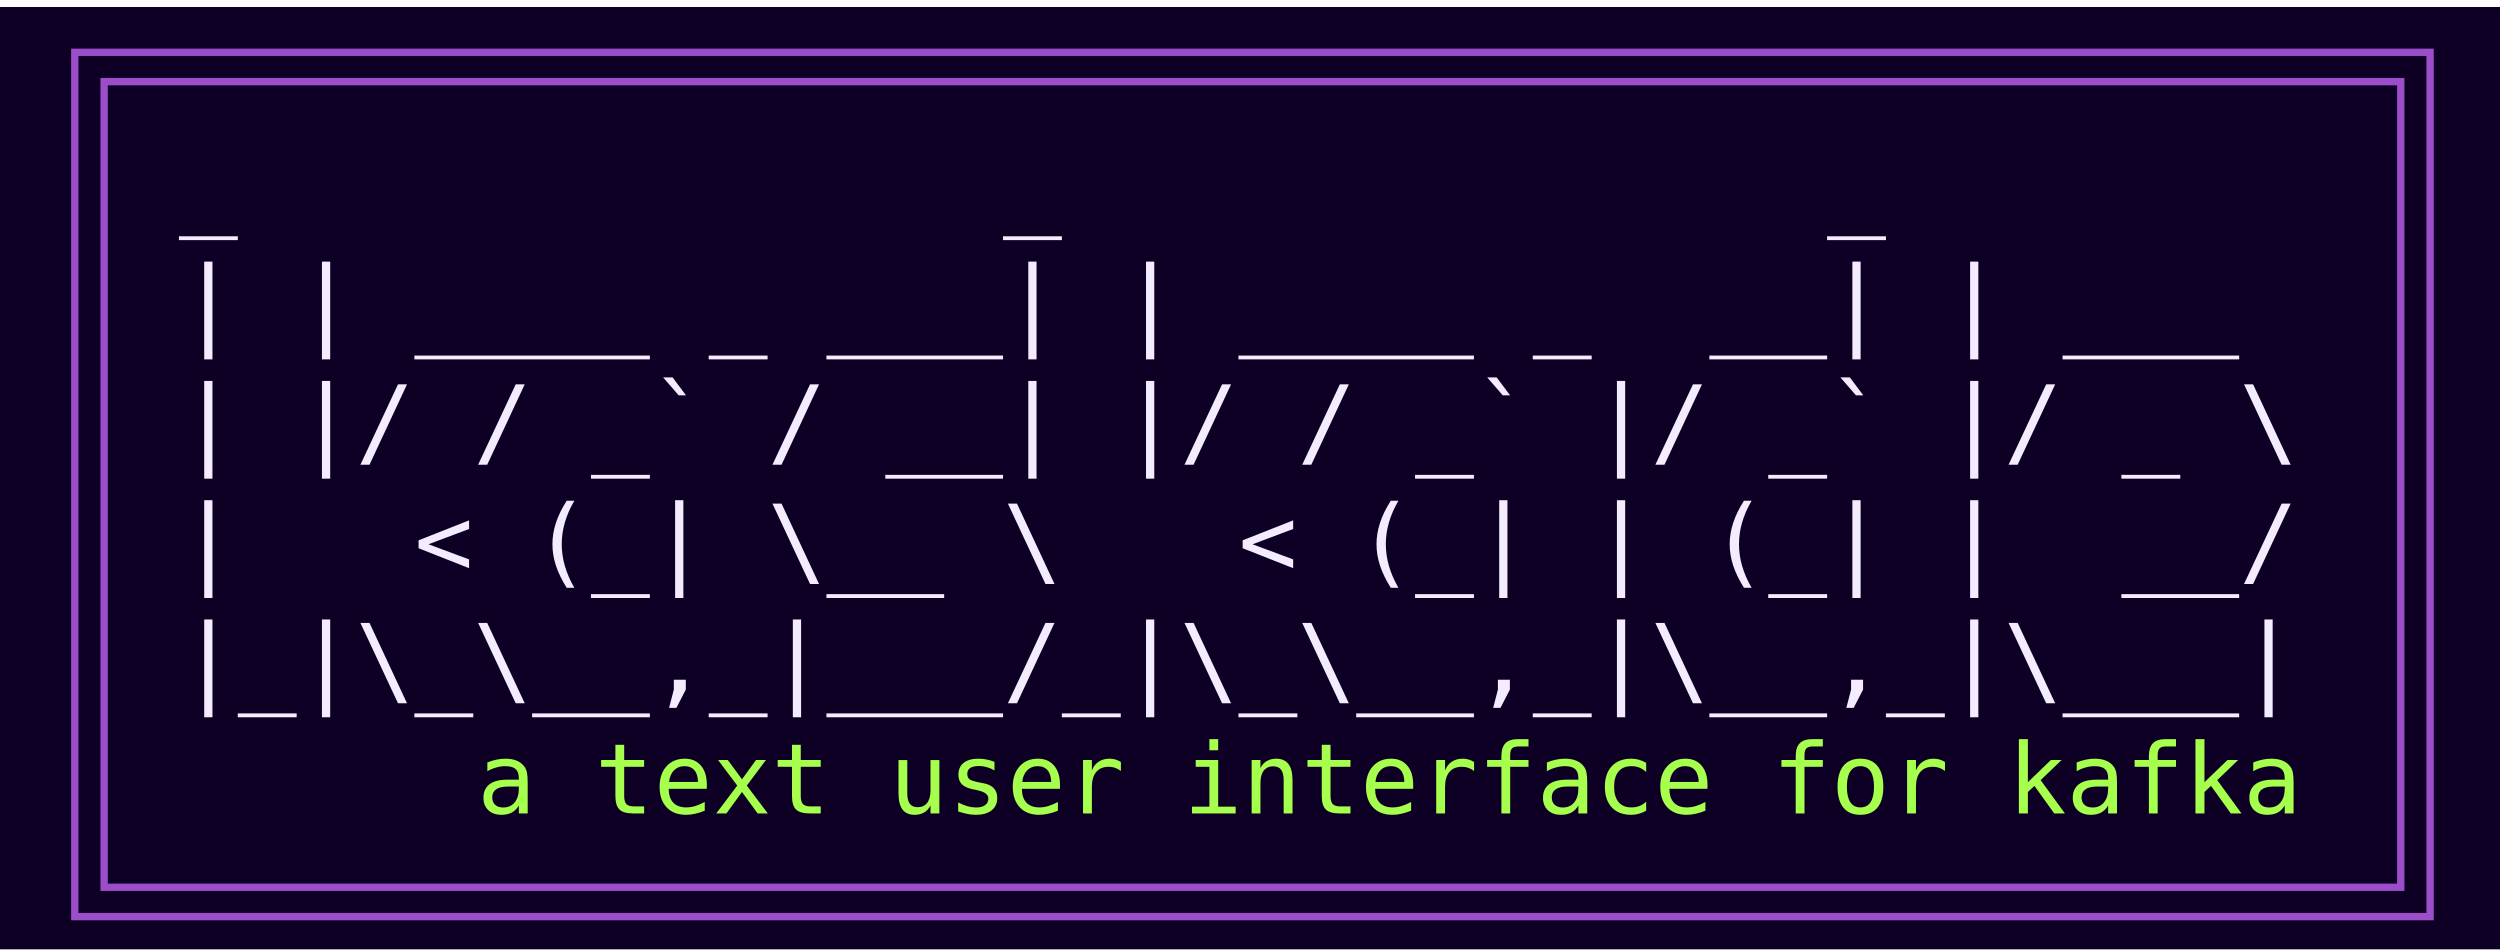
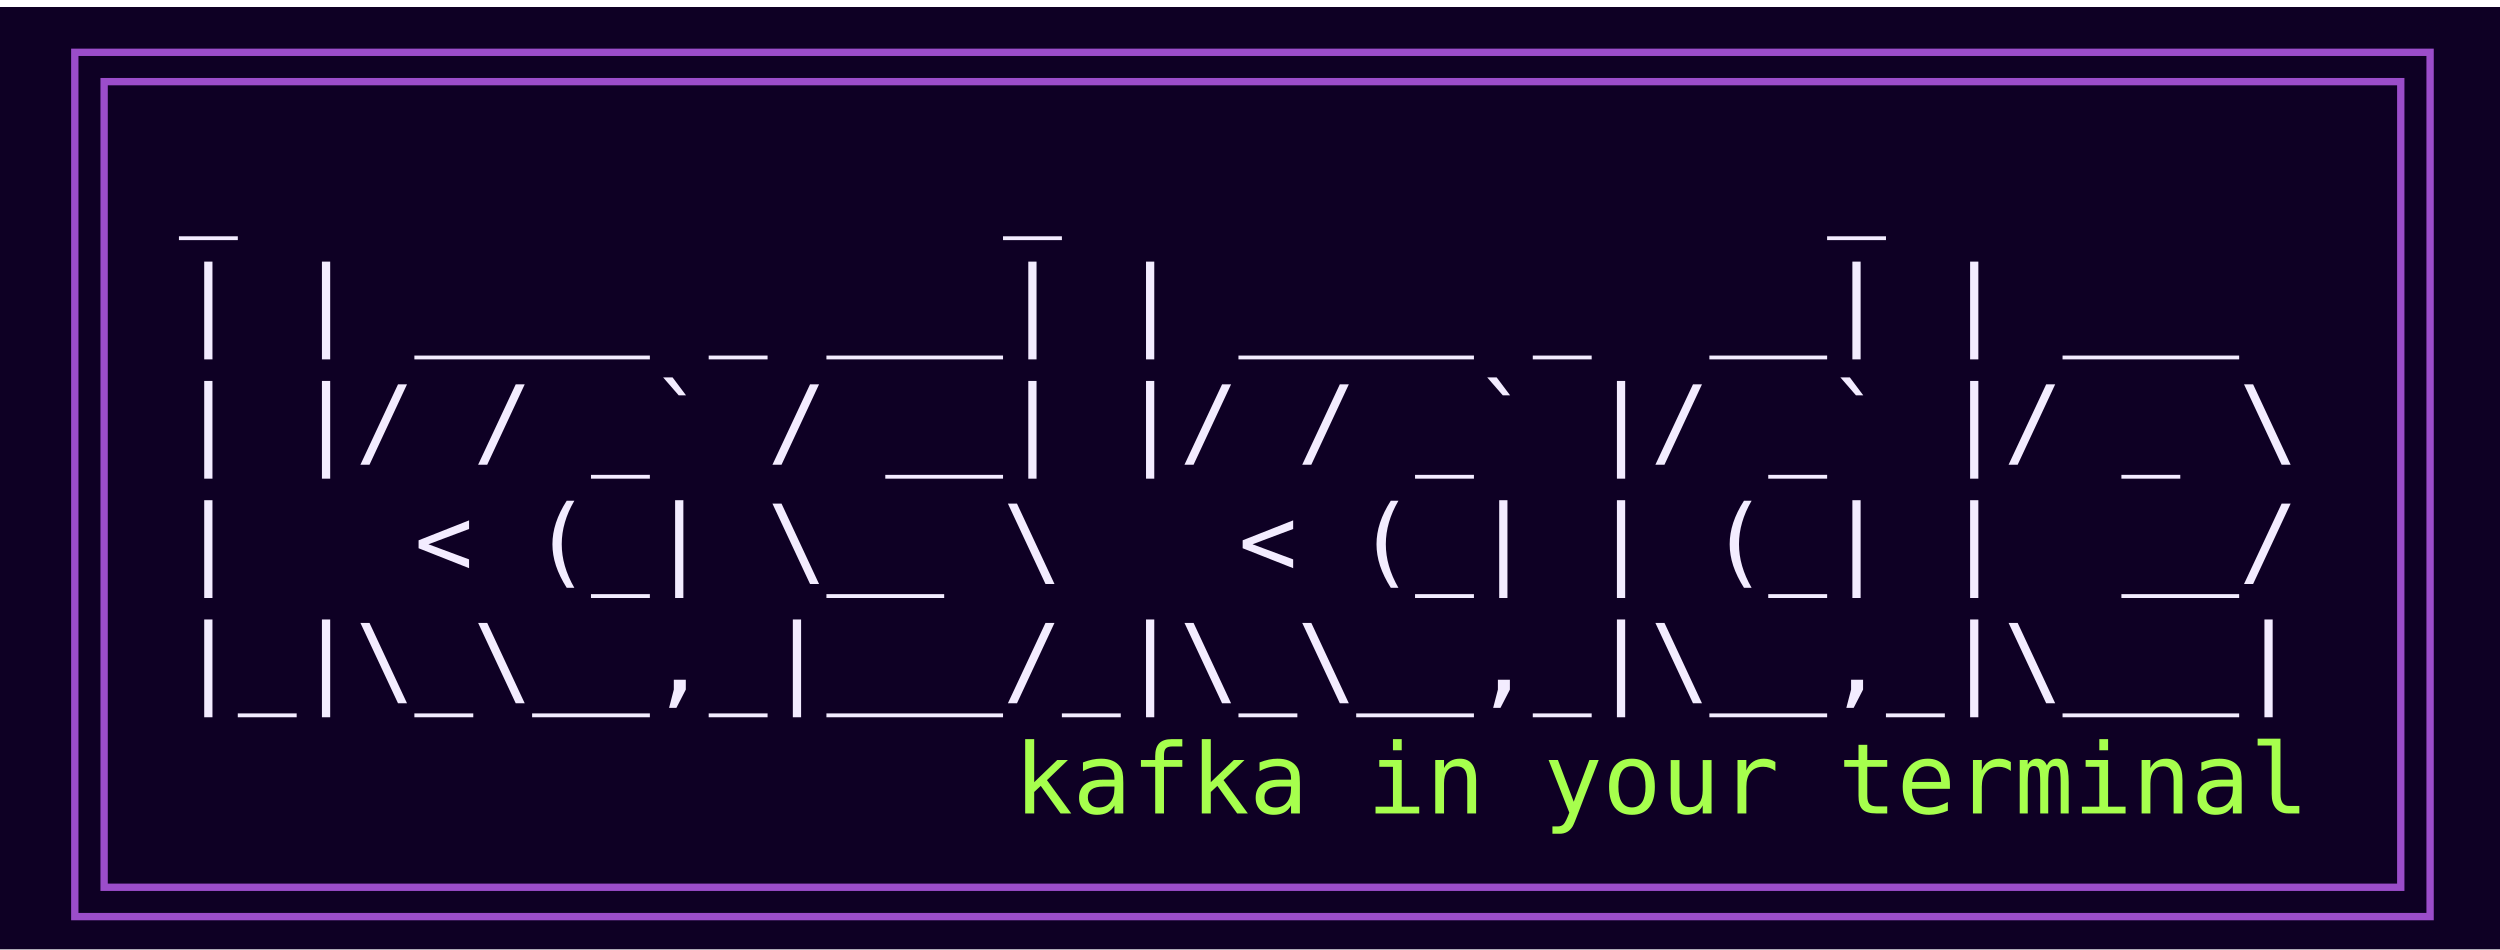
<svg xmlns="http://www.w3.org/2000/svg" width="511.4" height="194.2" class="rich-terminal" viewBox="0 0 511.4 194.2">
  <style>

    @font-face {
        font-family: "Fira Code";
        src: local("FiraCode-Regular"),
                url("https://cdnjs.cloudflare.com/ajax/libs/firacode/6.2.0/woff2/FiraCode-Regular.woff2") format("woff2"),
                url("https://cdnjs.cloudflare.com/ajax/libs/firacode/6.2.0/woff/FiraCode-Regular.woff") format("woff");
        font-style: normal;
        font-weight: 400;
    }
    @font-face {
        font-family: "Fira Code";
        src: local("FiraCode-Bold"),
                url("https://cdnjs.cloudflare.com/ajax/libs/firacode/6.2.0/woff2/FiraCode-Bold.woff2") format("woff2"),
                url("https://cdnjs.cloudflare.com/ajax/libs/firacode/6.2.0/woff/FiraCode-Bold.woff") format("woff");
        font-style: bold;
        font-weight: 700;
    }

-     .terminal-1355979006-matrix {
+     .terminal-940873475-matrix {
        font-family: Fira Code, monospace;
        font-size: 20px;
        line-height: 24.4px;
        font-variant-east-asian: full-width;
    }

-     .terminal-1355979006-title {
+     .terminal-940873475-title {
        font-size: 18px;
        font-weight: bold;
        font-family: arial;
    }

-     .terminal-1355979006-r1 { fill: #c5c8c6 }
- .terminal-1355979006-r2 { fill: #9b4dca }
- .terminal-1355979006-r3 { fill: #f3ecff }
- .terminal-1355979006-r4 { fill: #a6ff4d }
+     .terminal-940873475-r1 { fill: #c5c8c6 }
+ .terminal-940873475-r2 { fill: #9b4dca }
+ .terminal-940873475-r3 { fill: #f3ecff }
+ .terminal-940873475-r4 { fill: #a6ff4d }
    </style>
  <defs>
-     <clipPath id="terminal-1355979006-clip-terminal">
+     <clipPath id="terminal-940873475-clip-terminal">
      <rect x="0" y="0" width="511.4" height="194.2" />
    </clipPath>
-     <clipPath id="terminal-1355979006-line-0">
+     <clipPath id="terminal-940873475-line-0">
      <rect x="0" y="1.5" width="512.4" height="24.65" />
    </clipPath>
-     <clipPath id="terminal-1355979006-line-1">
+     <clipPath id="terminal-940873475-line-1">
      <rect x="0" y="25.9" width="512.4" height="24.65" />
    </clipPath>
-     <clipPath id="terminal-1355979006-line-2">
+     <clipPath id="terminal-940873475-line-2">
      <rect x="0" y="50.3" width="512.4" height="24.65" />
    </clipPath>
-     <clipPath id="terminal-1355979006-line-3">
+     <clipPath id="terminal-940873475-line-3">
      <rect x="0" y="74.7" width="512.4" height="24.65" />
    </clipPath>
-     <clipPath id="terminal-1355979006-line-4">
+     <clipPath id="terminal-940873475-line-4">
      <rect x="0" y="99.1" width="512.4" height="24.65" />
    </clipPath>
-     <clipPath id="terminal-1355979006-line-5">
+     <clipPath id="terminal-940873475-line-5">
      <rect x="0" y="123.5" width="512.4" height="24.65" />
    </clipPath>
-     <clipPath id="terminal-1355979006-line-6">
+     <clipPath id="terminal-940873475-line-6">
      <rect x="0" y="147.9" width="512.4" height="24.65" />
    </clipPath>
  </defs>
-   <g clip-path="url(#terminal-1355979006-clip-terminal)">
+   <g clip-path="url(#terminal-940873475-clip-terminal)">
    <rect fill="#0e0024" x="0" y="1.5" width="12.2" height="24.65" shape-rendering="crispEdges" />
    <rect fill="#0e0024" x="12.2" y="1.5" width="488" height="24.65" shape-rendering="crispEdges" />
    <rect fill="#0e0024" x="500.2" y="1.5" width="12.2" height="24.65" shape-rendering="crispEdges" />
    <rect fill="#0e0024" x="0" y="25.9" width="12.2" height="24.65" shape-rendering="crispEdges" />
    <rect fill="#0e0024" x="12.2" y="25.9" width="12.2" height="24.65" shape-rendering="crispEdges" />
    <rect fill="#0e0024" x="24.4" y="25.9" width="12.2" height="24.65" shape-rendering="crispEdges" />
    <rect fill="#0e0024" x="36.6" y="25.9" width="366" height="24.65" shape-rendering="crispEdges" />
    <rect fill="#0e0024" x="402.6" y="25.9" width="85.4" height="24.65" shape-rendering="crispEdges" />
    <rect fill="#0e0024" x="488" y="25.9" width="12.2" height="24.65" shape-rendering="crispEdges" />
    <rect fill="#0e0024" x="500.2" y="25.9" width="12.2" height="24.65" shape-rendering="crispEdges" />
    <rect fill="#0e0024" x="0" y="50.3" width="12.2" height="24.65" shape-rendering="crispEdges" />
    <rect fill="#0e0024" x="12.2" y="50.3" width="12.2" height="24.65" shape-rendering="crispEdges" />
    <rect fill="#0e0024" x="24.4" y="50.3" width="12.2" height="24.65" shape-rendering="crispEdges" />
    <rect fill="#0e0024" x="36.6" y="50.3" width="427" height="24.65" shape-rendering="crispEdges" />
    <rect fill="#0e0024" x="463.6" y="50.3" width="24.4" height="24.65" shape-rendering="crispEdges" />
    <rect fill="#0e0024" x="488" y="50.3" width="12.2" height="24.65" shape-rendering="crispEdges" />
    <rect fill="#0e0024" x="500.2" y="50.3" width="12.2" height="24.65" shape-rendering="crispEdges" />
    <rect fill="#0e0024" x="0" y="74.7" width="12.2" height="24.65" shape-rendering="crispEdges" />
    <rect fill="#0e0024" x="12.2" y="74.7" width="12.2" height="24.65" shape-rendering="crispEdges" />
    <rect fill="#0e0024" x="24.4" y="74.7" width="12.2" height="24.65" shape-rendering="crispEdges" />
    <rect fill="#0e0024" x="36.6" y="74.7" width="439.2" height="24.65" shape-rendering="crispEdges" />
    <rect fill="#0e0024" x="475.8" y="74.7" width="12.2" height="24.65" shape-rendering="crispEdges" />
    <rect fill="#0e0024" x="488" y="74.7" width="12.2" height="24.65" shape-rendering="crispEdges" />
    <rect fill="#0e0024" x="500.2" y="74.7" width="12.2" height="24.65" shape-rendering="crispEdges" />
    <rect fill="#0e0024" x="0" y="99.1" width="12.2" height="24.65" shape-rendering="crispEdges" />
    <rect fill="#0e0024" x="12.2" y="99.1" width="12.2" height="24.65" shape-rendering="crispEdges" />
    <rect fill="#0e0024" x="24.4" y="99.1" width="12.2" height="24.65" shape-rendering="crispEdges" />
    <rect fill="#0e0024" x="36.6" y="99.1" width="439.2" height="24.65" shape-rendering="crispEdges" />
    <rect fill="#0e0024" x="475.8" y="99.1" width="12.2" height="24.65" shape-rendering="crispEdges" />
    <rect fill="#0e0024" x="488" y="99.1" width="12.2" height="24.65" shape-rendering="crispEdges" />
    <rect fill="#0e0024" x="500.2" y="99.1" width="12.2" height="24.65" shape-rendering="crispEdges" />
    <rect fill="#0e0024" x="0" y="123.5" width="12.2" height="24.65" shape-rendering="crispEdges" />
    <rect fill="#0e0024" x="12.2" y="123.5" width="12.2" height="24.65" shape-rendering="crispEdges" />
    <rect fill="#0e0024" x="24.4" y="123.5" width="12.2" height="24.65" shape-rendering="crispEdges" />
    <rect fill="#0e0024" x="36.6" y="123.5" width="439.2" height="24.65" shape-rendering="crispEdges" />
    <rect fill="#0e0024" x="475.8" y="123.5" width="12.2" height="24.65" shape-rendering="crispEdges" />
    <rect fill="#0e0024" x="488" y="123.5" width="12.2" height="24.65" shape-rendering="crispEdges" />
    <rect fill="#0e0024" x="500.2" y="123.5" width="12.2" height="24.65" shape-rendering="crispEdges" />
    <rect fill="#0e0024" x="0" y="147.9" width="12.2" height="24.65" shape-rendering="crispEdges" />
    <rect fill="#0e0024" x="12.2" y="147.9" width="12.2" height="24.65" shape-rendering="crispEdges" />
    <rect fill="#0e0024" x="24.4" y="147.9" width="12.2" height="24.65" shape-rendering="crispEdges" />
-     <rect fill="#0e0024" x="36.6" y="147.9" width="61" height="24.65" shape-rendering="crispEdges" />
-     <rect fill="#0e0024" x="97.6" y="147.9" width="378.2" height="24.65" shape-rendering="crispEdges" />
+     <rect fill="#0e0024" x="36.6" y="147.9" width="170.8" height="24.65" shape-rendering="crispEdges" />
+     <rect fill="#0e0024" x="207.4" y="147.9" width="268.4" height="24.65" shape-rendering="crispEdges" />
    <rect fill="#0e0024" x="475.8" y="147.9" width="12.2" height="24.65" shape-rendering="crispEdges" />
    <rect fill="#0e0024" x="488" y="147.9" width="12.2" height="24.65" shape-rendering="crispEdges" />
    <rect fill="#0e0024" x="500.2" y="147.9" width="12.2" height="24.65" shape-rendering="crispEdges" />
    <rect fill="#0e0024" x="0" y="172.3" width="12.2" height="24.65" shape-rendering="crispEdges" />
    <rect fill="#0e0024" x="12.2" y="172.3" width="488" height="24.65" shape-rendering="crispEdges" />
    <rect fill="#0e0024" x="500.2" y="172.3" width="12.2" height="24.65" shape-rendering="crispEdges" />
-     <g class="terminal-1355979006-matrix">
+     <g class="terminal-940873475-matrix">
      <path fill="none" stroke="#9b4dca" stroke-width="1.5" stroke-linecap="square" d="M24.4 10.7H15.3V25.9M24.4 16.7H21.3V25.9M24.4 10.7H36.6M24.4 16.7H36.6M36.6 10.7H48.8M36.6 16.7H48.8M48.8 10.7H61M48.8 16.7H61M61 10.7H73.2M61 16.7H73.2M73.2 10.7H85.4M73.2 16.7H85.4M85.4 10.7H97.6M85.4 16.7H97.6M97.6 10.7H109.8M97.6 16.7H109.8M109.8 10.7H122M109.8 16.7H122M122 10.7H134.2M122 16.7H134.2M134.2 10.7H146.4M134.2 16.7H146.4M146.4 10.7H158.6M146.4 16.7H158.6M158.6 10.7H170.8M158.6 16.7H170.8M170.8 10.7H183M170.8 16.7H183M183 10.7H195.2M183 16.7H195.2M195.2 10.7H207.4M195.2 16.7H207.4M207.4 10.7H219.6M207.4 16.7H219.6M219.6 10.7H231.8M219.6 16.7H231.8M231.8 10.7H244M231.8 16.7H244M244 10.7H256.2M244 16.7H256.2M256.2 10.7H268.4M256.2 16.7H268.4M268.4 10.7H280.6M268.4 16.7H280.6M280.6 10.7H292.8M280.6 16.7H292.8M292.8 10.7H305M292.8 16.7H305M305 10.7H317.2M305 16.7H317.2M317.2 10.7H329.4M317.2 16.7H329.4M329.4 10.7H341.6M329.4 16.7H341.6M341.6 10.7H353.8M341.6 16.7H353.8M353.8 10.7H366M353.8 16.7H366M366 10.7H378.2M366 16.7H378.2M378.2 10.7H390.4M378.2 16.7H390.4M390.4 10.7H402.6M390.4 16.7H402.6M402.6 10.7H414.8M402.6 16.7H414.8M414.8 10.7H427M414.8 16.7H427M427 10.7H439.2M427 16.7H439.2M439.2 10.7H451.4M439.2 16.7H451.4M451.4 10.7H463.6M451.4 16.7H463.6M463.6 10.7H475.8M463.6 16.7H475.8M475.8 10.7H488M475.8 16.7H488M488 10.7H497.1V25.9M488 16.7H491.1V25.9M15.3 25.9V50.3M21.3 25.9V50.3M491.1 25.9V50.3M497.1 25.9V50.3M15.3 50.3V74.7M21.3 50.3V74.7M491.1 50.3V74.7M497.1 50.3V74.7M15.3 74.7V99.1M21.3 74.7V99.1M491.1 74.7V99.1M497.1 74.7V99.1M15.3 99.1V123.5M21.3 99.1V123.5M491.1 99.1V123.5M497.1 99.1V123.5M15.3 123.5V147.9M21.3 123.5V147.9M491.1 123.5V147.9M497.1 123.5V147.9M15.3 147.9V172.3M21.3 147.9V172.3M491.1 147.9V172.3M497.1 147.9V172.3M24.4 187.5H15.3V172.3M24.4 181.5H21.3V172.3M24.4 181.5H36.6M24.4 187.5H36.6M36.6 181.5H48.8M36.6 187.5H48.8M48.8 181.5H61M48.8 187.5H61M61 181.5H73.2M61 187.5H73.2M73.2 181.5H85.4M73.2 187.5H85.4M85.4 181.5H97.6M85.4 187.5H97.6M97.6 181.5H109.8M97.6 187.5H109.8M109.8 181.5H122M109.8 187.5H122M122 181.5H134.2M122 187.5H134.2M134.2 181.5H146.4M134.2 187.5H146.4M146.4 181.5H158.6M146.4 187.5H158.6M158.6 181.5H170.8M158.6 187.5H170.8M170.8 181.5H183M170.8 187.5H183M183 181.5H195.2M183 187.5H195.2M195.2 181.5H207.4M195.2 187.5H207.4M207.4 181.5H219.6M207.4 187.5H219.6M219.6 181.5H231.8M219.6 187.5H231.8M231.8 181.5H244M231.8 187.5H244M244 181.5H256.2M244 187.5H256.2M256.2 181.5H268.4M256.2 187.5H268.4M268.4 181.5H280.6M268.4 187.5H280.6M280.6 181.5H292.8M280.6 187.5H292.8M292.8 181.5H305M292.8 187.5H305M305 181.5H317.2M305 187.5H317.2M317.2 181.5H329.4M317.2 187.5H329.4M329.4 181.5H341.6M329.4 187.5H341.6M341.6 181.5H353.8M341.6 187.5H353.8M353.8 181.5H366M353.8 187.5H366M366 181.5H378.2M366 187.5H378.2M378.2 181.5H390.4M378.2 187.5H390.4M390.4 181.5H402.6M390.4 187.5H402.6M402.6 181.5H414.8M402.6 187.5H414.8M414.8 181.5H427M414.8 187.5H427M427 181.5H439.2M427 187.5H439.2M439.2 181.5H451.4M439.2 187.5H451.4M451.4 181.5H463.6M451.4 187.5H463.6M463.6 181.5H475.8M463.6 187.5H475.8M475.8 181.5H488M475.8 187.5H488M488 187.5H497.1V172.3M488 181.5H491.1V172.3" />
-       <text class="terminal-1355979006-r1" x="512.4" y="20" textLength="12.2" clip-path="url(#terminal-1355979006-line-0)">
+       <text class="terminal-940873475-r1" x="512.4" y="20" textLength="12.2" clip-path="url(#terminal-940873475-line-0)">
</text>
-       <text class="terminal-1355979006-r3" x="36.6" y="44.4" textLength="366" clip-path="url(#terminal-1355979006-line-1)"> _             _             _</text>
-       <text class="terminal-1355979006-r1" x="512.4" y="44.4" textLength="12.2" clip-path="url(#terminal-1355979006-line-1)">
+       <text class="terminal-940873475-r3" x="36.6" y="44.4" textLength="366" clip-path="url(#terminal-940873475-line-1)"> _             _             _</text>
+       <text class="terminal-940873475-r1" x="512.4" y="44.4" textLength="12.2" clip-path="url(#terminal-940873475-line-1)">
</text>
-       <text class="terminal-1355979006-r3" x="36.6" y="68.8" textLength="427" clip-path="url(#terminal-1355979006-line-2)">| | ____ _ ___| | ____ _  __| | ___</text>
-       <text class="terminal-1355979006-r1" x="512.4" y="68.8" textLength="12.2" clip-path="url(#terminal-1355979006-line-2)">
+       <text class="terminal-940873475-r3" x="36.6" y="68.8" textLength="427" clip-path="url(#terminal-940873475-line-2)">| | ____ _ ___| | ____ _  __| | ___</text>
+       <text class="terminal-940873475-r1" x="512.4" y="68.8" textLength="12.2" clip-path="url(#terminal-940873475-line-2)">
</text>
-       <text class="terminal-1355979006-r3" x="36.6" y="93.2" textLength="439.2" clip-path="url(#terminal-1355979006-line-3)">| |/ / _` / __| |/ / _` |/ _` |/ _ \</text>
-       <text class="terminal-1355979006-r1" x="512.4" y="93.2" textLength="12.2" clip-path="url(#terminal-1355979006-line-3)">
+       <text class="terminal-940873475-r3" x="36.6" y="93.2" textLength="439.2" clip-path="url(#terminal-940873475-line-3)">| |/ / _` / __| |/ / _` |/ _` |/ _ \</text>
+       <text class="terminal-940873475-r1" x="512.4" y="93.2" textLength="12.2" clip-path="url(#terminal-940873475-line-3)">
</text>
-       <text class="terminal-1355979006-r3" x="36.6" y="117.6" textLength="439.2" clip-path="url(#terminal-1355979006-line-4)">|   &lt; (_| \__ \   &lt; (_| | (_| |  __/</text>
-       <text class="terminal-1355979006-r1" x="512.4" y="117.6" textLength="12.2" clip-path="url(#terminal-1355979006-line-4)">
+       <text class="terminal-940873475-r3" x="36.6" y="117.6" textLength="439.2" clip-path="url(#terminal-940873475-line-4)">|   &lt; (_| \__ \   &lt; (_| | (_| |  __/</text>
+       <text class="terminal-940873475-r1" x="512.4" y="117.6" textLength="12.2" clip-path="url(#terminal-940873475-line-4)">
</text>
-       <text class="terminal-1355979006-r3" x="36.6" y="142" textLength="439.2" clip-path="url(#terminal-1355979006-line-5)">|_|\_\__,_|___/_|\_\__,_|\__,_|\___|</text>
-       <text class="terminal-1355979006-r1" x="512.4" y="142" textLength="12.2" clip-path="url(#terminal-1355979006-line-5)">
+       <text class="terminal-940873475-r3" x="36.6" y="142" textLength="439.2" clip-path="url(#terminal-940873475-line-5)">|_|\_\__,_|___/_|\_\__,_|\__,_|\___|</text>
+       <text class="terminal-940873475-r1" x="512.4" y="142" textLength="12.2" clip-path="url(#terminal-940873475-line-5)">
</text>
-       <text class="terminal-1355979006-r4" x="97.6" y="166.4" textLength="378.2" clip-path="url(#terminal-1355979006-line-6)">a text user interface for kafka</text>
-       <text class="terminal-1355979006-r1" x="512.4" y="166.4" textLength="12.2" clip-path="url(#terminal-1355979006-line-6)">
+       <text class="terminal-940873475-r4" x="207.4" y="166.4" textLength="268.4" clip-path="url(#terminal-940873475-line-6)">kafka in your terminal</text>
+       <text class="terminal-940873475-r1" x="512.4" y="166.4" textLength="12.2" clip-path="url(#terminal-940873475-line-6)">
</text>
    </g>
  </g>
</svg>
